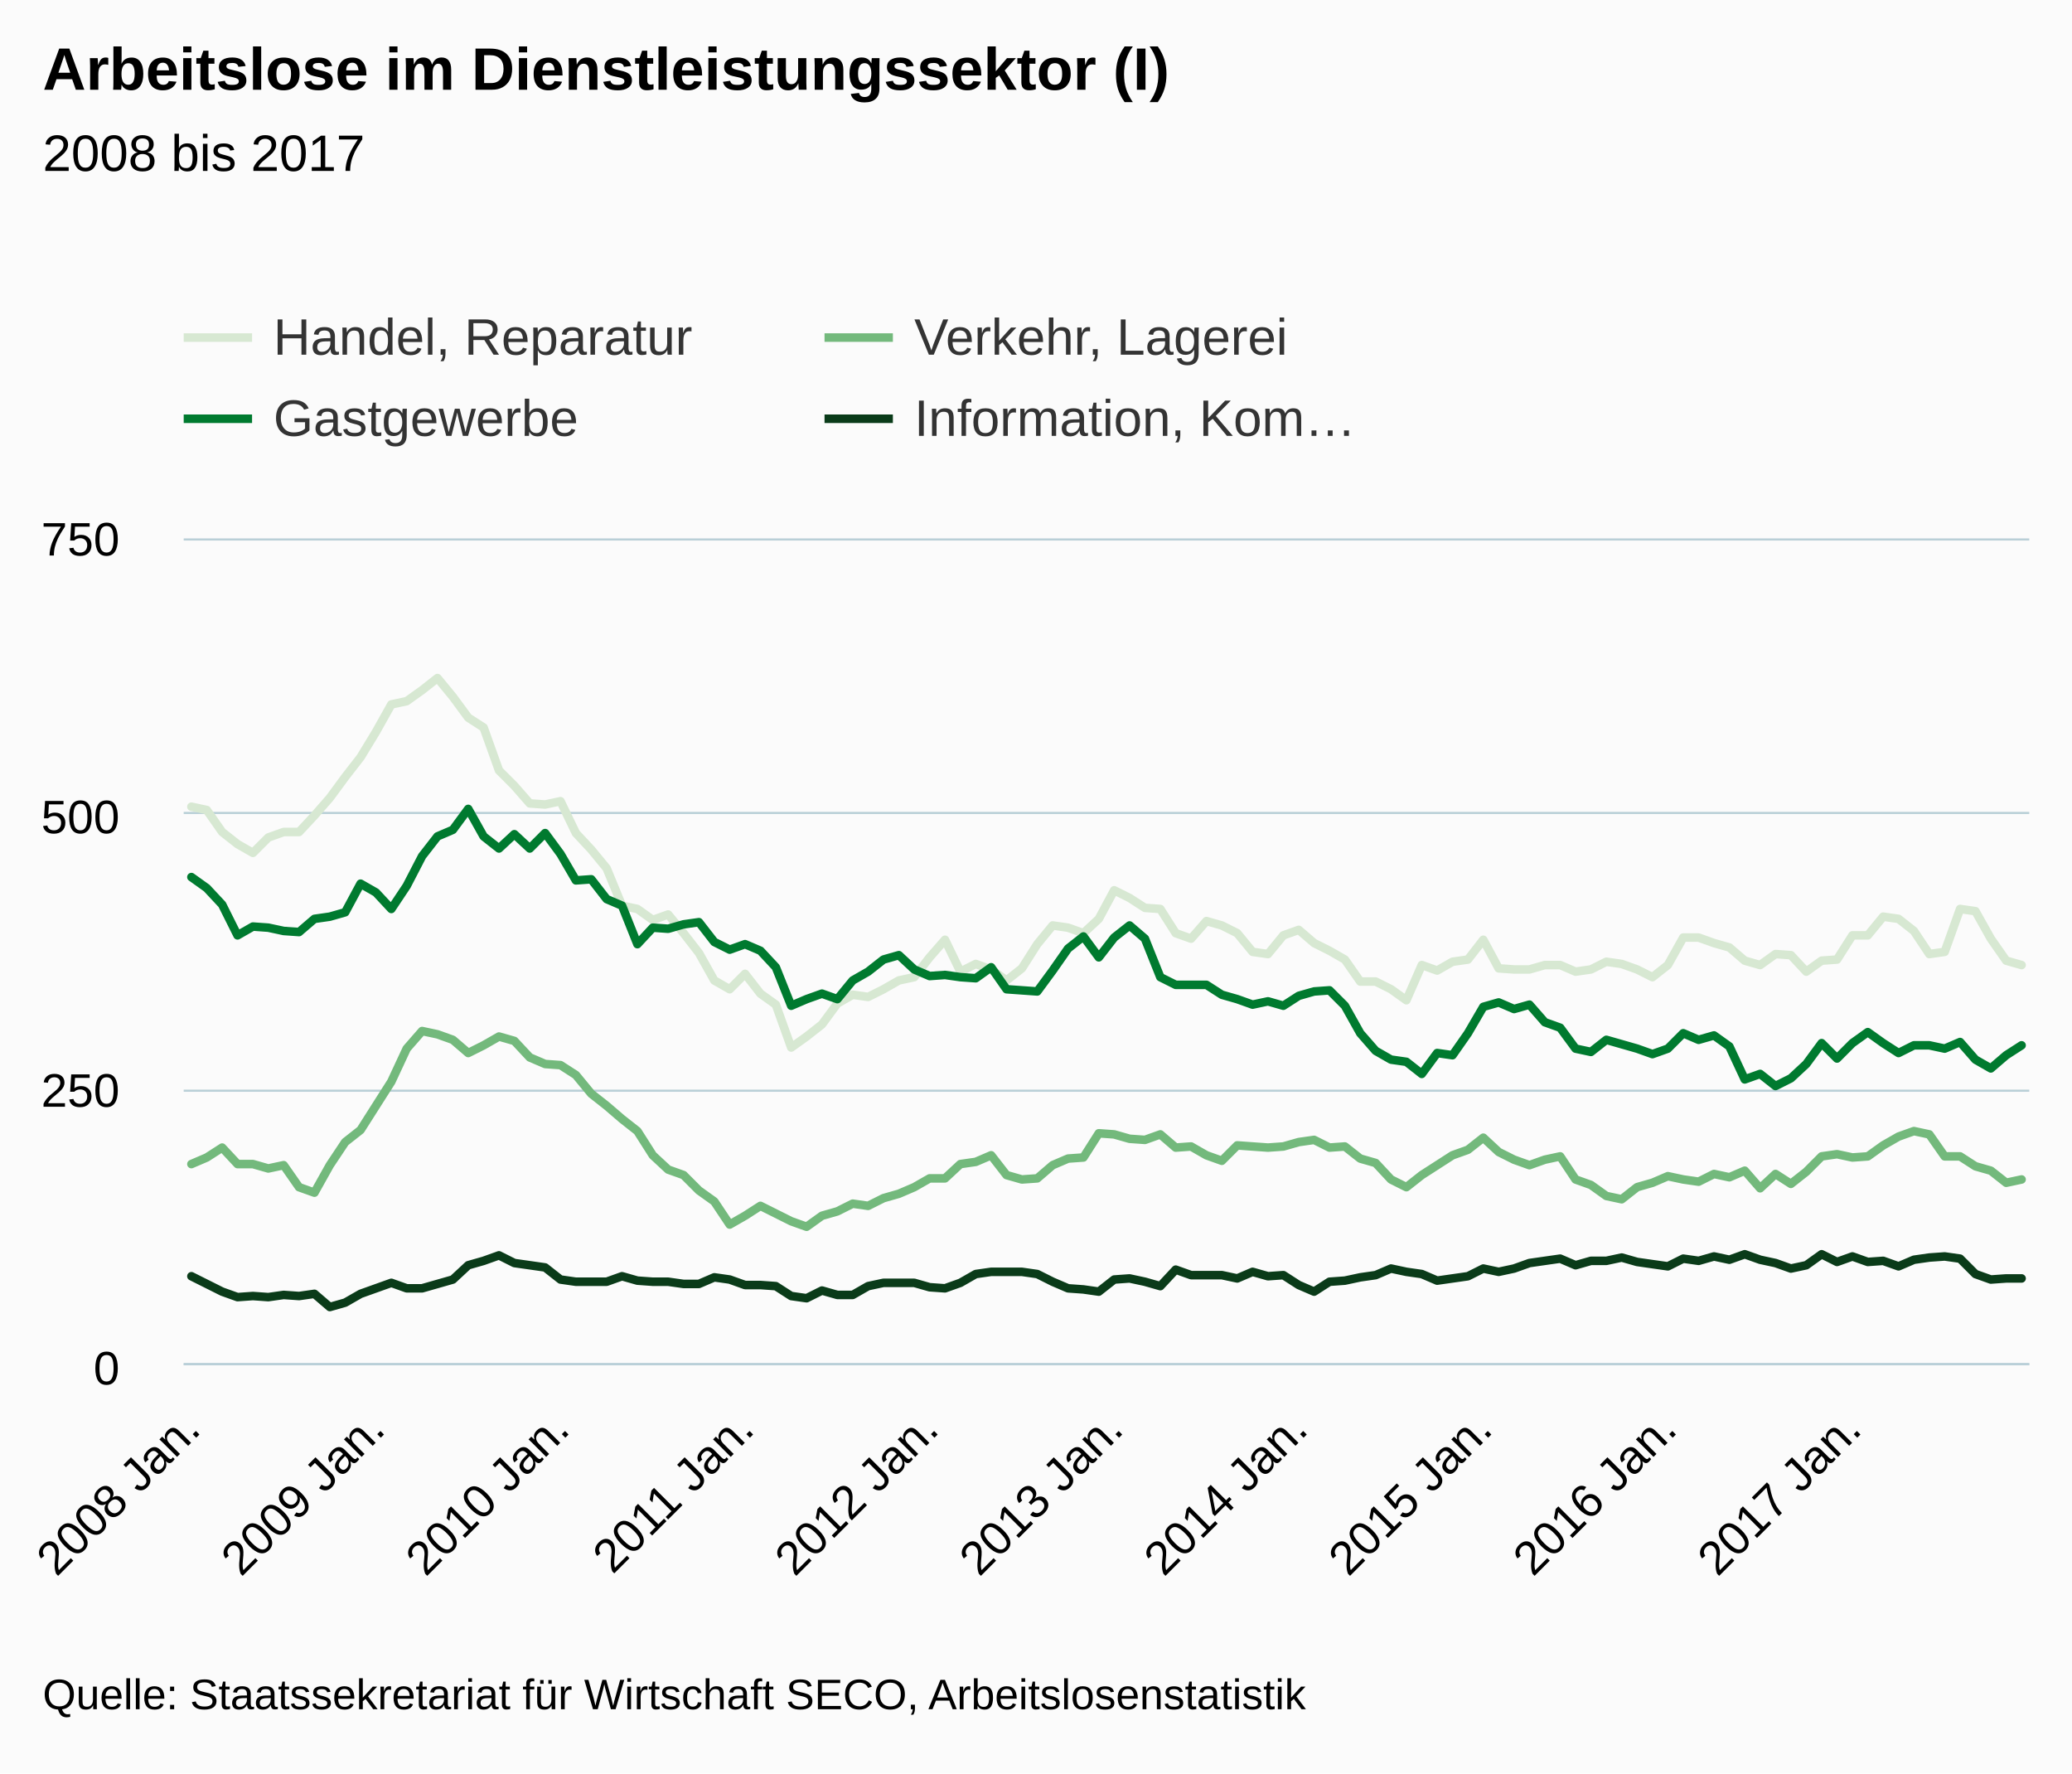
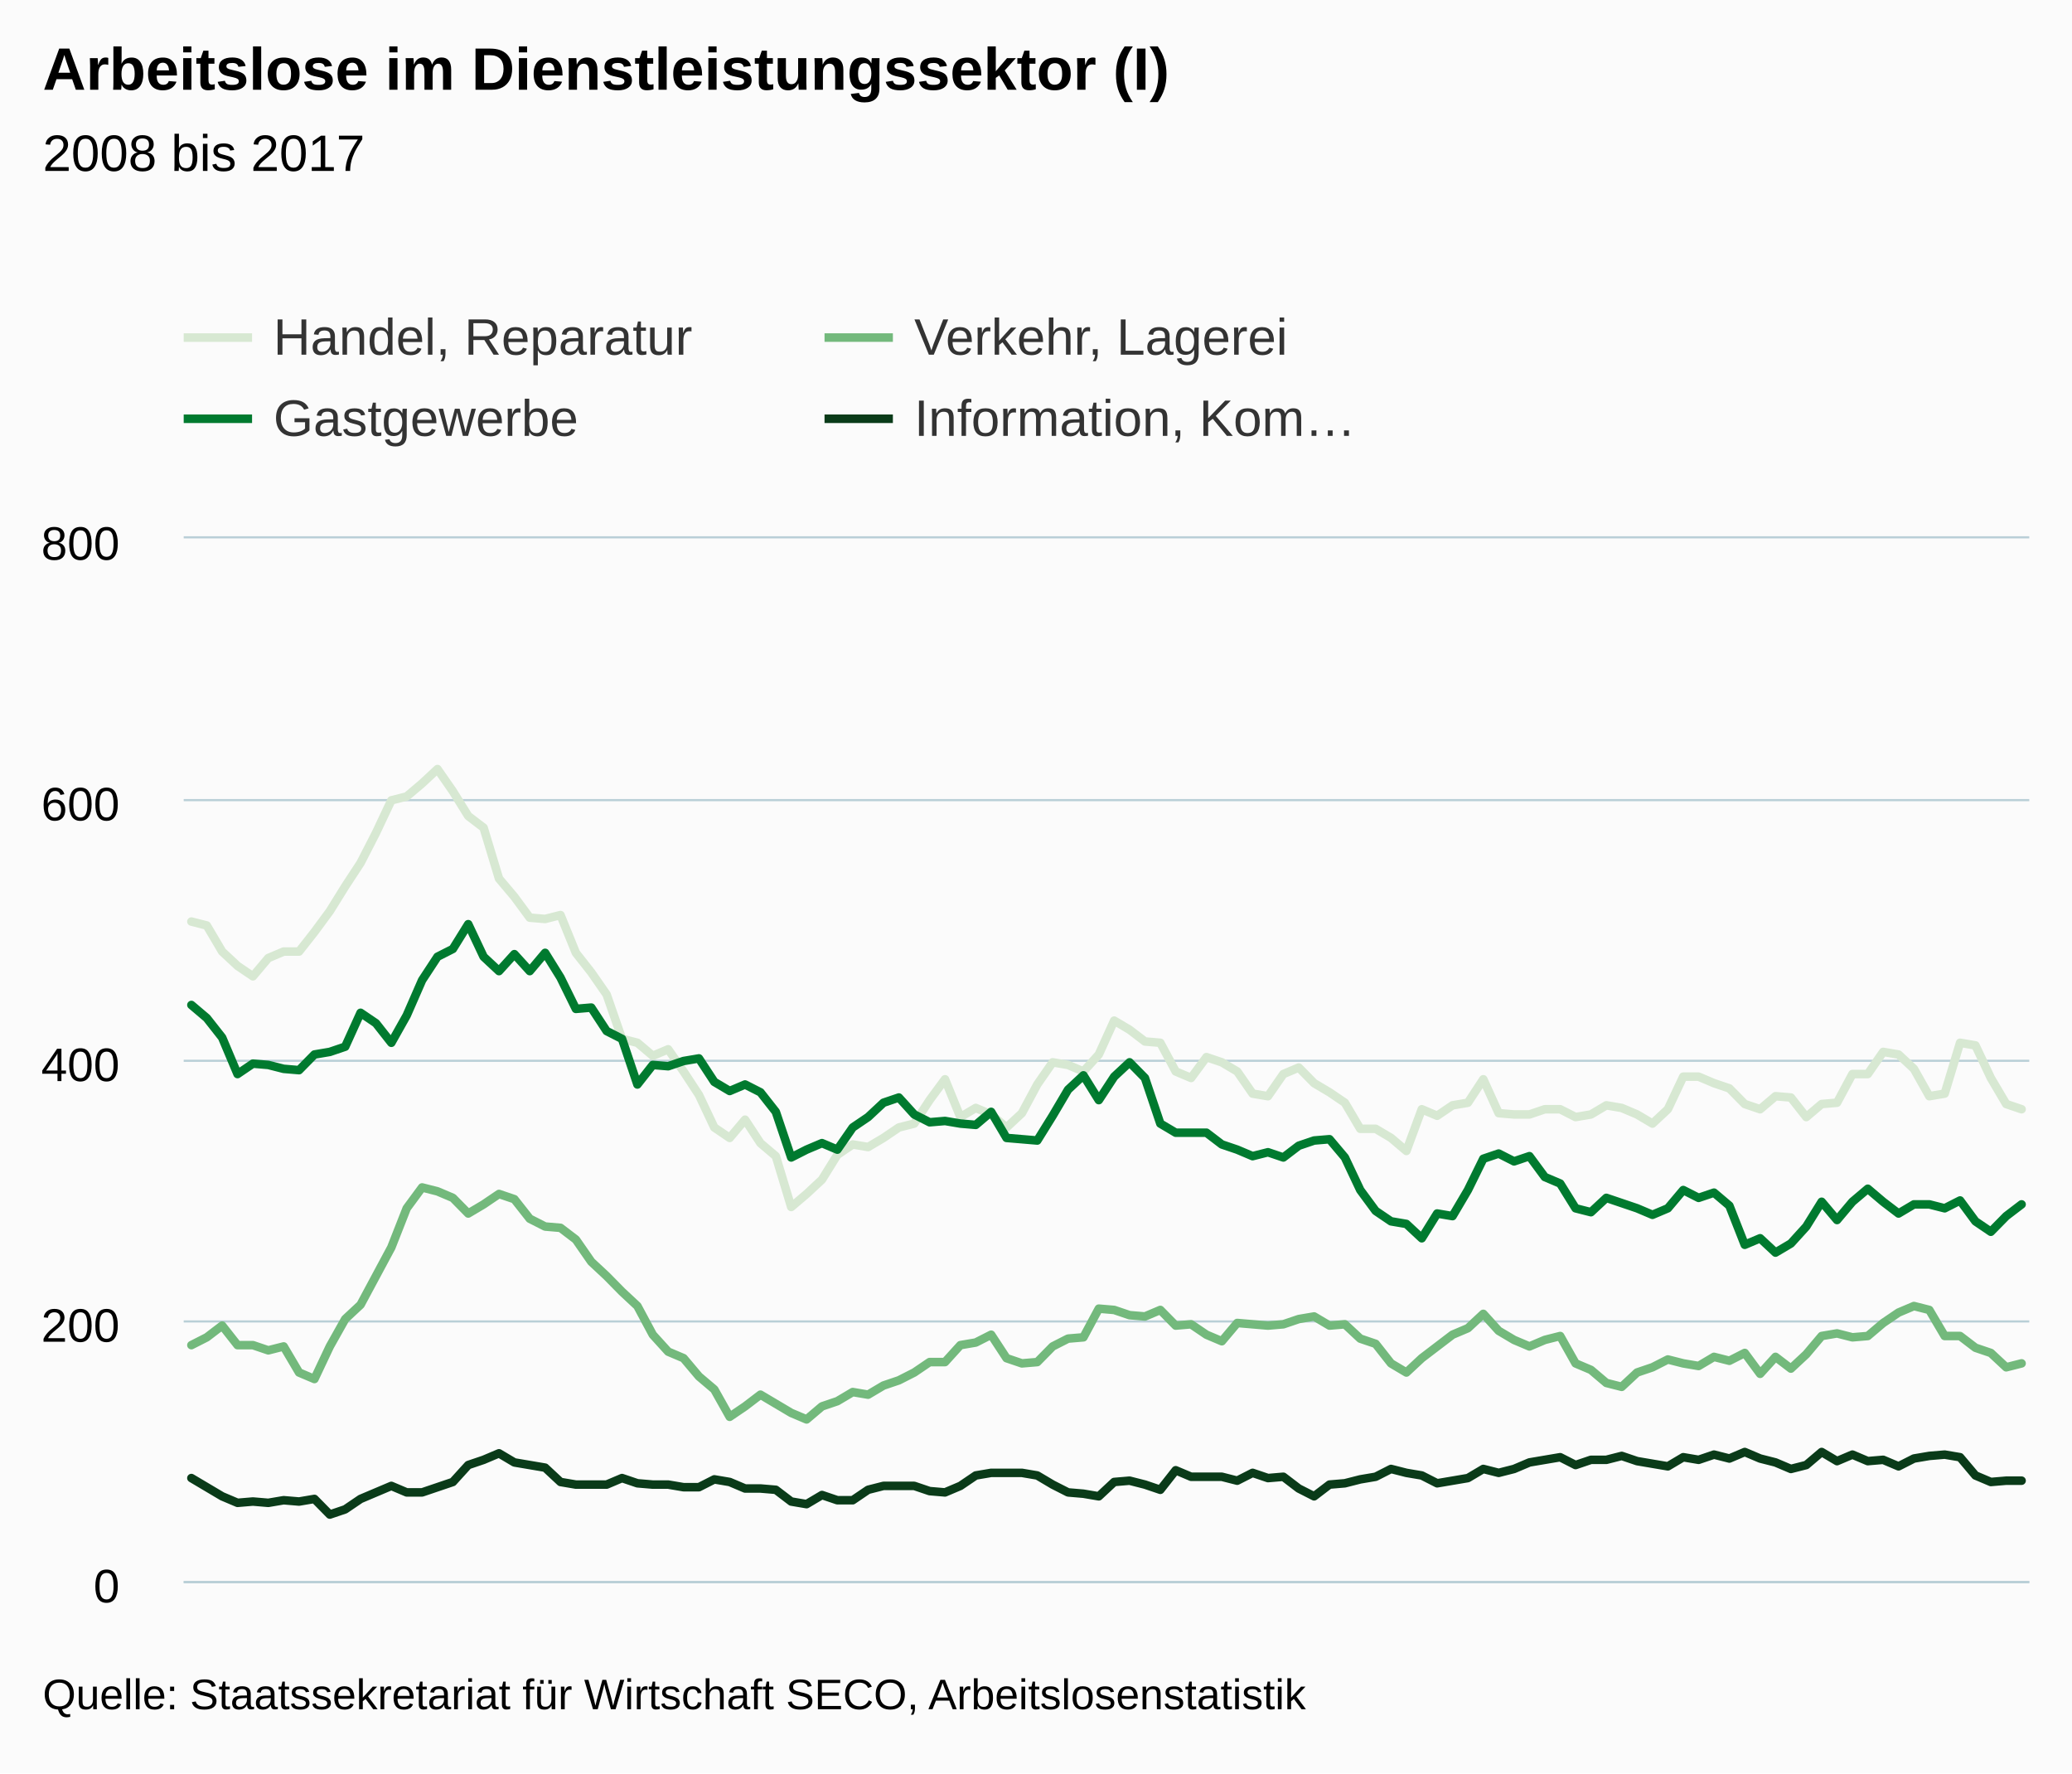
<svg xmlns="http://www.w3.org/2000/svg" version="1.1" class="highcharts-root" style="font-family:arial;font-size:12px;" viewBox="0 0 485 415">
  <defs>
    <clipPath>
-       <rect x="0" y="0" width="432" height="193" fill="none" />
+       <rect x="0" y="0" width="432" height="244" fill="none" />
    </clipPath>
    <clipPath id="a">
-       <rect x="0" y="0" width="432" height="193" fill="none" />
+       <rect x="0" y="0" width="432" height="244" fill="none" />
    </clipPath>
  </defs>
  <rect fill="#fbfbfb" class="highcharts-background" x="0" y="0" width="485" height="415" rx="0" ry="0" />
-   <rect fill="none" class="highcharts-plot-background" x="43" y="126" width="432" height="193" />
+   <rect fill="none" class="highcharts-plot-background" x="43" y="126" width="432" height="244" />
  <g class="highcharts-pane-group" />
  <g class="highcharts-grid highcharts-xaxis-grid ">
-     <path fill="none" class="highcharts-grid-line" d="M 44.5 126 L 44.5 319" opacity="1" />
-     <path fill="none" class="highcharts-grid-line" d="M 87.5 126 L 87.5 319" opacity="1" />
-     <path fill="none" class="highcharts-grid-line" d="M 130.5 126 L 130.5 319" opacity="1" />
-     <path fill="none" class="highcharts-grid-line" d="M 173.5 126 L 173.5 319" opacity="1" />
-     <path fill="none" class="highcharts-grid-line" d="M 217.5 126 L 217.5 319" opacity="1" />
-     <path fill="none" class="highcharts-grid-line" d="M 260.5 126 L 260.5 319" opacity="1" />
-     <path fill="none" class="highcharts-grid-line" d="M 303.5 126 L 303.5 319" opacity="1" />
-     <path fill="none" class="highcharts-grid-line" d="M 346.5 126 L 346.5 319" opacity="1" />
-     <path fill="none" class="highcharts-grid-line" d="M 389.5 126 L 389.5 319" opacity="1" />
-     <path fill="none" class="highcharts-grid-line" d="M 433.5 126 L 433.5 319" opacity="1" />
+     <path fill="none" class="highcharts-grid-line" d="M 44.5 126 L 44.5 370" opacity="1" />
+     <path fill="none" class="highcharts-grid-line" d="M 87.5 126 L 87.5 370" opacity="1" />
+     <path fill="none" class="highcharts-grid-line" d="M 130.5 126 L 130.5 370" opacity="1" />
+     <path fill="none" class="highcharts-grid-line" d="M 173.5 126 L 173.5 370" opacity="1" />
+     <path fill="none" class="highcharts-grid-line" d="M 217.5 126 L 217.5 370" opacity="1" />
+     <path fill="none" class="highcharts-grid-line" d="M 260.5 126 L 260.5 370" opacity="1" />
+     <path fill="none" class="highcharts-grid-line" d="M 303.5 126 L 303.5 370" opacity="1" />
+     <path fill="none" class="highcharts-grid-line" d="M 346.5 126 L 346.5 370" opacity="1" />
+     <path fill="none" class="highcharts-grid-line" d="M 389.5 126 L 389.5 370" opacity="1" />
+     <path fill="none" class="highcharts-grid-line" d="M 433.5 126 L 433.5 370" opacity="1" />
  </g>
  <g class="highcharts-grid highcharts-yaxis-grid ">
-     <path fill="none" stroke="#B9CFD7" stroke-width="0.5" class="highcharts-grid-line" d="M 43 319.25 L 475 319.25" opacity="1" />
-     <path fill="none" stroke="#B9CFD7" stroke-width="0.5" class="highcharts-grid-line" d="M 43 255.25 L 475 255.25" opacity="1" />
-     <path fill="none" stroke="#B9CFD7" stroke-width="0.5" class="highcharts-grid-line" d="M 43 190.25 L 475 190.25" opacity="1" />
-     <path fill="none" stroke="#B9CFD7" stroke-width="0.5" class="highcharts-grid-line" d="M 43 126.25 L 475 126.25" opacity="1" />
+     <path fill="none" stroke="#B9CFD7" stroke-width="0.5" class="highcharts-grid-line" d="M 43 370.25 L 475 370.25" opacity="1" />
+     <path fill="none" stroke="#B9CFD7" stroke-width="0.5" class="highcharts-grid-line" d="M 43 309.25 L 475 309.25" opacity="1" />
+     <path fill="none" stroke="#B9CFD7" stroke-width="0.5" class="highcharts-grid-line" d="M 43 248.25 L 475 248.25" opacity="1" />
+     <path fill="none" stroke="#B9CFD7" stroke-width="0.5" class="highcharts-grid-line" d="M 43 187.25 L 475 187.25" opacity="1" />
+     <path fill="none" stroke="#B9CFD7" stroke-width="0.5" class="highcharts-grid-line" d="M 43 125.75 L 475 125.75" opacity="1" />
  </g>
-   <rect fill="none" class="highcharts-plot-border" x="43" y="126" width="432" height="193" />
+   <rect fill="none" class="highcharts-plot-border" x="43" y="126" width="432" height="244" />
  <g class="highcharts-axis highcharts-xaxis ">
-     <path fill="none" class="highcharts-axis-line" stroke="#B9CFD7" stroke-width="0.5" d="M 43 319.25 L 475 319.25" />
+     <path fill="none" class="highcharts-axis-line" stroke="#B9CFD7" stroke-width="0.5" d="M 43 370.25 L 475 370.25" />
  </g>
  <g class="highcharts-axis highcharts-yaxis ">
-     <path fill="none" class="highcharts-axis-line" d="M 43 126 L 43 319" />
+     <path fill="none" class="highcharts-axis-line" d="M 43 126 L 43 370" />
  </g>
  <g class="highcharts-series-group">
    <g class="highcharts-series highcharts-series-0 highcharts-line-series highcharts-color-undefined " transform="translate(43,126) scale(1 1)" clip-path="url(#a)">
-       <path fill="none" d="M 1.8 62.789 L 5.4 63.561 L 9 68.708 L 12.6 71.539 L 16.2 73.597 L 19.8 69.995 L 23.4 68.708 L 27 68.708 L 30.6 64.848 L 34.2 60.731 L 37.8 55.841 L 41.4 51.209 L 45 45.291 L 48.6 38.857 L 52.2 38.085 L 55.8 35.512 L 59.4 32.681 L 63 37.056 L 66.6 41.945 L 70.2 44.261 L 73.8 54.297 L 77.4 57.9 L 81 62.017 L 84.6 62.275 L 88.2 61.503 L 91.8 68.965 L 95.4 72.825 L 99 77.2 L 102.6 85.949 L 106.2 86.721 L 109.8 89.295 L 113.4 88.008 L 117 92.383 L 120.6 97.015 L 124.2 103.448 L 127.8 105.507 L 131.4 101.904 L 135 106.536 L 138.6 109.109 L 142.2 119.145 L 145.8 116.572 L 149.4 113.741 L 153 108.852 L 156.6 106.793 L 160.2 107.308 L 163.8 105.507 L 167.4 103.448 L 171 102.676 L 174.6 98.044 L 178.2 93.927 L 181.8 101.389 L 185.4 99.588 L 189 100.875 L 192.6 103.448 L 196.2 100.617 L 199.8 94.956 L 203.4 90.581 L 207 91.096 L 210.6 92.383 L 214.2 89.037 L 217.8 82.347 L 221.4 84.148 L 225 86.464 L 228.6 86.721 L 232.2 92.383 L 235.8 93.669 L 239.4 89.552 L 243 90.581 L 246.6 92.383 L 250.2 96.757 L 253.8 97.272 L 257.4 92.897 L 261 91.611 L 264.6 94.699 L 268.2 96.5 L 271.8 98.559 L 275.4 103.705 L 279 103.705 L 282.6 105.507 L 286.2 108.08 L 289.8 99.845 L 293.4 101.132 L 297 99.073 L 300.6 98.559 L 304.2 93.927 L 307.8 100.617 L 311.4 100.875 L 315 100.875 L 318.6 99.845 L 322.2 99.845 L 325.8 101.389 L 329.4 100.875 L 333 99.073 L 336.6 99.588 L 340.2 100.875 L 343.8 102.676 L 347.4 99.845 L 351 93.412 L 354.6 93.412 L 358.2 94.699 L 361.8 95.728 L 365.4 98.816 L 369 99.845 L 372.6 97.272 L 376.2 97.529 L 379.8 101.389 L 383.4 98.816 L 387 98.559 L 390.6 92.897 L 394.2 92.897 L 397.8 88.523 L 401.4 89.037 L 405 91.868 L 408.6 97.272 L 412.2 96.757 L 415.8 86.721 L 419.4 87.236 L 423 93.669 L 426.6 98.816 L 430.2 99.845" class="highcharts-graph" stroke="#D7E8D2" stroke-width="2" stroke-linejoin="round" stroke-linecap="round" />
+       <path fill="none" d="M 1.8 89.67 L 5.4 90.585 L 9 96.685 L 12.6 100.04 L 16.2 102.48 L 19.8 98.21 L 23.4 96.685 L 27 96.685 L 30.6 92.11 L 34.2 87.23 L 37.8 81.435 L 41.4 75.945 L 45 68.93 L 48.6 61.305 L 52.2 60.39 L 55.8 57.34 L 59.4 53.985 L 63 59.17 L 66.6 64.965 L 70.2 67.71 L 73.8 79.605 L 77.4 83.875 L 81 88.755 L 84.6 89.06 L 88.2 88.145 L 91.8 96.99 L 95.4 101.565 L 99 106.75 L 102.6 117.12 L 106.2 118.035 L 109.8 121.085 L 113.4 119.56 L 117 124.745 L 120.6 130.235 L 124.2 137.86 L 127.8 140.3 L 131.4 136.03 L 135 141.52 L 138.6 144.57 L 142.2 156.465 L 145.8 153.415 L 149.4 150.06 L 153 144.265 L 156.6 141.825 L 160.2 142.435 L 163.8 140.3 L 167.4 137.86 L 171 136.945 L 174.6 131.455 L 178.2 126.575 L 181.8 135.42 L 185.4 133.285 L 189 134.81 L 192.6 137.86 L 196.2 134.505 L 199.8 127.795 L 203.4 122.61 L 207 123.22 L 210.6 124.745 L 214.2 120.78 L 217.8 112.85 L 221.4 114.985 L 225 117.73 L 228.6 118.035 L 232.2 124.745 L 235.8 126.27 L 239.4 121.39 L 243 122.61 L 246.6 124.745 L 250.2 129.93 L 253.8 130.54 L 257.4 125.355 L 261 123.83 L 264.6 127.49 L 268.2 129.625 L 271.8 132.065 L 275.4 138.165 L 279 138.165 L 282.6 140.3 L 286.2 143.35 L 289.8 133.59 L 293.4 135.115 L 297 132.675 L 300.6 132.065 L 304.2 126.575 L 307.8 134.505 L 311.4 134.81 L 315 134.81 L 318.6 133.59 L 322.2 133.59 L 325.8 135.42 L 329.4 134.81 L 333 132.675 L 336.6 133.285 L 340.2 134.81 L 343.8 136.945 L 347.4 133.59 L 351 125.965 L 354.6 125.965 L 358.2 127.49 L 361.8 128.71 L 365.4 132.37 L 369 133.59 L 372.6 130.54 L 376.2 130.845 L 379.8 135.42 L 383.4 132.37 L 387 132.065 L 390.6 125.355 L 394.2 125.355 L 397.8 120.17 L 401.4 120.78 L 405 124.135 L 408.6 130.54 L 412.2 129.93 L 415.8 118.035 L 419.4 118.645 L 423 126.27 L 426.6 132.37 L 430.2 133.59" class="highcharts-graph" stroke="#D7E8D2" stroke-width="2" stroke-linejoin="round" stroke-linecap="round" />
    </g>
    <g class="highcharts-markers highcharts-series-0 highcharts-line-series highcharts-color-undefined " transform="translate(43,126) scale(1 1)" clip-path="none" />
    <g class="highcharts-series highcharts-series-1 highcharts-line-series highcharts-color-undefined " transform="translate(43,126) scale(1 1)" clip-path="url(#a)">
-       <path fill="none" d="M 1.8 146.423 L 5.4 144.879 L 9 142.563 L 12.6 146.423 L 16.2 146.423 L 19.8 147.452 L 23.4 146.68 L 27 151.827 L 30.6 153.113 L 34.2 146.68 L 37.8 141.276 L 41.4 138.445 L 45 132.784 L 48.6 127.123 L 52.2 119.403 L 55.8 115.285 L 59.4 116.057 L 63 117.344 L 66.6 120.432 L 70.2 118.631 L 73.8 116.572 L 77.4 117.601 L 81 121.461 L 84.6 123.005 L 88.2 123.263 L 91.8 125.579 L 95.4 129.953 L 99 132.784 L 102.6 135.872 L 106.2 138.703 L 109.8 144.364 L 113.4 147.709 L 117 148.996 L 120.6 152.599 L 124.2 155.172 L 127.8 160.576 L 131.4 158.517 L 135 156.201 L 138.6 158.003 L 142.2 159.804 L 145.8 161.091 L 149.4 158.517 L 153 157.488 L 156.6 155.687 L 160.2 156.201 L 163.8 154.4 L 167.4 153.371 L 171 151.827 L 174.6 149.768 L 178.2 149.768 L 181.8 146.423 L 185.4 145.908 L 189 144.364 L 192.6 148.996 L 196.2 150.025 L 199.8 149.768 L 203.4 146.68 L 207 145.136 L 210.6 144.879 L 214.2 139.217 L 217.8 139.475 L 221.4 140.504 L 225 140.761 L 228.6 139.475 L 232.2 142.563 L 235.8 142.305 L 239.4 144.364 L 243 145.651 L 246.6 142.048 L 250.2 142.305 L 253.8 142.563 L 257.4 142.305 L 261 141.276 L 264.6 140.761 L 268.2 142.563 L 271.8 142.305 L 275.4 145.136 L 279 146.165 L 282.6 150.025 L 286.2 151.827 L 289.8 148.996 L 293.4 146.68 L 297 144.364 L 300.6 143.077 L 304.2 140.247 L 307.8 143.592 L 311.4 145.393 L 315 146.68 L 318.6 145.393 L 322.2 144.621 L 325.8 150.025 L 329.4 151.312 L 333 153.885 L 336.6 154.657 L 340.2 151.827 L 343.8 150.797 L 347.4 149.253 L 351 150.025 L 354.6 150.54 L 358.2 148.739 L 361.8 149.511 L 365.4 147.967 L 369 152.084 L 372.6 148.739 L 376.2 151.055 L 379.8 148.224 L 383.4 144.621 L 387 144.107 L 390.6 144.879 L 394.2 144.621 L 397.8 142.048 L 401.4 139.989 L 405 138.703 L 408.6 139.475 L 412.2 144.621 L 415.8 144.621 L 419.4 146.937 L 423 147.967 L 426.6 150.797 L 430.2 150.025" class="highcharts-graph" stroke="#73B97C" stroke-width="2" stroke-linejoin="round" stroke-linecap="round" />
+       <path fill="none" d="M 1.8 188.795 L 5.4 186.965 L 9 184.22 L 12.6 188.795 L 16.2 188.795 L 19.8 190.015 L 23.4 189.1 L 27 195.2 L 30.6 196.725 L 34.2 189.1 L 37.8 182.695 L 41.4 179.34 L 45 172.63 L 48.6 165.92 L 52.2 156.77 L 55.8 151.89 L 59.4 152.805 L 63 154.33 L 66.6 157.99 L 70.2 155.855 L 73.8 153.415 L 77.4 154.635 L 81 159.21 L 84.6 161.04 L 88.2 161.345 L 91.8 164.09 L 95.4 169.275 L 99 172.63 L 102.6 176.29 L 106.2 179.645 L 109.8 186.355 L 113.4 190.32 L 117 191.845 L 120.6 196.115 L 124.2 199.165 L 127.8 205.57 L 131.4 203.13 L 135 200.385 L 138.6 202.52 L 142.2 204.655 L 145.8 206.18 L 149.4 203.13 L 153 201.91 L 156.6 199.775 L 160.2 200.385 L 163.8 198.25 L 167.4 197.03 L 171 195.2 L 174.6 192.76 L 178.2 192.76 L 181.8 188.795 L 185.4 188.185 L 189 186.355 L 192.6 191.845 L 196.2 193.065 L 199.8 192.76 L 203.4 189.1 L 207 187.27 L 210.6 186.965 L 214.2 180.255 L 217.8 180.56 L 221.4 181.78 L 225 182.085 L 228.6 180.56 L 232.2 184.22 L 235.8 183.915 L 239.4 186.355 L 243 187.88 L 246.6 183.61 L 250.2 183.915 L 253.8 184.22 L 257.4 183.915 L 261 182.695 L 264.6 182.085 L 268.2 184.22 L 271.8 183.915 L 275.4 187.27 L 279 188.49 L 282.6 193.065 L 286.2 195.2 L 289.8 191.845 L 293.4 189.1 L 297 186.355 L 300.6 184.83 L 304.2 181.475 L 307.8 185.44 L 311.4 187.575 L 315 189.1 L 318.6 187.575 L 322.2 186.66 L 325.8 193.065 L 329.4 194.59 L 333 197.64 L 336.6 198.555 L 340.2 195.2 L 343.8 193.98 L 347.4 192.15 L 351 193.065 L 354.6 193.675 L 358.2 191.54 L 361.8 192.455 L 365.4 190.625 L 369 195.505 L 372.6 191.54 L 376.2 194.285 L 379.8 190.93 L 383.4 186.66 L 387 186.05 L 390.6 186.965 L 394.2 186.66 L 397.8 183.61 L 401.4 181.17 L 405 179.645 L 408.6 180.56 L 412.2 186.66 L 415.8 186.66 L 419.4 189.405 L 423 190.625 L 426.6 193.98 L 430.2 193.065" class="highcharts-graph" stroke="#73B97C" stroke-width="2" stroke-linejoin="round" stroke-linecap="round" />
    </g>
    <g class="highcharts-markers highcharts-series-1 highcharts-line-series highcharts-color-undefined " transform="translate(43,126) scale(1 1)" clip-path="none" />
    <g class="highcharts-series highcharts-series-2 highcharts-line-series highcharts-color-undefined " transform="translate(43,126) scale(1 1)" clip-path="url(#a)">
-       <path fill="none" d="M 1.8 79.259 L 5.4 81.832 L 9 85.692 L 12.6 92.897 L 16.2 90.839 L 19.8 91.096 L 23.4 91.868 L 27 92.125 L 30.6 89.037 L 34.2 88.523 L 37.8 87.493 L 41.4 80.803 L 45 82.861 L 48.6 86.721 L 52.2 81.317 L 55.8 74.369 L 59.4 69.737 L 63 68.193 L 66.6 63.304 L 70.2 69.737 L 73.8 72.568 L 77.4 69.223 L 81 72.568 L 84.6 68.965 L 88.2 73.855 L 91.8 80.031 L 95.4 79.773 L 99 84.405 L 102.6 85.949 L 106.2 94.956 L 109.8 91.096 L 113.4 91.353 L 117 90.324 L 120.6 89.809 L 124.2 94.441 L 127.8 96.243 L 131.4 94.956 L 135 96.5 L 138.6 100.36 L 142.2 109.367 L 145.8 107.823 L 149.4 106.536 L 153 107.823 L 156.6 103.448 L 160.2 101.389 L 163.8 98.559 L 167.4 97.529 L 171 100.875 L 174.6 102.419 L 178.2 102.161 L 181.8 102.676 L 185.4 102.933 L 189 100.36 L 192.6 105.507 L 196.2 105.764 L 199.8 106.021 L 203.4 101.132 L 207 95.985 L 210.6 93.155 L 214.2 98.044 L 217.8 93.412 L 221.4 90.581 L 225 93.669 L 228.6 102.676 L 232.2 104.477 L 235.8 104.477 L 239.4 104.477 L 243 106.793 L 246.6 107.823 L 250.2 109.109 L 253.8 108.337 L 257.4 109.367 L 261 107.051 L 264.6 106.021 L 268.2 105.764 L 271.8 109.367 L 275.4 115.8 L 279 119.917 L 282.6 121.976 L 286.2 122.491 L 289.8 125.321 L 293.4 120.432 L 297 120.947 L 300.6 115.8 L 304.2 109.624 L 307.8 108.595 L 311.4 110.139 L 315 109.109 L 318.6 113.227 L 322.2 114.513 L 325.8 119.403 L 329.4 120.175 L 333 117.344 L 336.6 118.373 L 340.2 119.403 L 343.8 120.689 L 347.4 119.403 L 351 115.8 L 354.6 117.344 L 358.2 116.315 L 361.8 118.888 L 365.4 126.608 L 369 125.321 L 372.6 128.152 L 376.2 126.351 L 379.8 123.005 L 383.4 118.116 L 387 121.719 L 390.6 118.116 L 394.2 115.543 L 397.8 118.116 L 401.4 120.432 L 405 118.631 L 408.6 118.631 L 412.2 119.403 L 415.8 117.859 L 419.4 121.976 L 423 124.035 L 426.6 120.947 L 430.2 118.631" class="highcharts-graph" stroke="#007A2F" stroke-width="2" stroke-linejoin="round" stroke-linecap="round" />
+       <path fill="none" d="M 1.8 109.19 L 5.4 112.24 L 9 116.815 L 12.6 125.355 L 16.2 122.915 L 19.8 123.22 L 23.4 124.135 L 27 124.44 L 30.6 120.78 L 34.2 120.17 L 37.8 118.95 L 41.4 111.02 L 45 113.46 L 48.6 118.035 L 52.2 111.63 L 55.8 103.395 L 59.4 97.905 L 63 96.075 L 66.6 90.28 L 70.2 97.905 L 73.8 101.26 L 77.4 97.295 L 81 101.26 L 84.6 96.99 L 88.2 102.785 L 91.8 110.105 L 95.4 109.8 L 99 115.29 L 102.6 117.12 L 106.2 127.795 L 109.8 123.22 L 113.4 123.525 L 117 122.305 L 120.6 121.695 L 124.2 127.185 L 127.8 129.32 L 131.4 127.795 L 135 129.625 L 138.6 134.2 L 142.2 144.875 L 145.8 143.045 L 149.4 141.52 L 153 143.045 L 156.6 137.86 L 160.2 135.42 L 163.8 132.065 L 167.4 130.845 L 171 134.81 L 174.6 136.64 L 178.2 136.335 L 181.8 136.945 L 185.4 137.25 L 189 134.2 L 192.6 140.3 L 196.2 140.605 L 199.8 140.91 L 203.4 135.115 L 207 129.015 L 210.6 125.66 L 214.2 131.455 L 217.8 125.965 L 221.4 122.61 L 225 126.27 L 228.6 136.945 L 232.2 139.08 L 235.8 139.08 L 239.4 139.08 L 243 141.825 L 246.6 143.045 L 250.2 144.57 L 253.8 143.655 L 257.4 144.875 L 261 142.13 L 264.6 140.91 L 268.2 140.605 L 271.8 144.875 L 275.4 152.5 L 279 157.38 L 282.6 159.82 L 286.2 160.43 L 289.8 163.785 L 293.4 157.99 L 297 158.6 L 300.6 152.5 L 304.2 145.18 L 307.8 143.96 L 311.4 145.79 L 315 144.57 L 318.6 149.45 L 322.2 150.975 L 325.8 156.77 L 329.4 157.685 L 333 154.33 L 336.6 155.55 L 340.2 156.77 L 343.8 158.295 L 347.4 156.77 L 351 152.5 L 354.6 154.33 L 358.2 153.11 L 361.8 156.16 L 365.4 165.31 L 369 163.785 L 372.6 167.14 L 376.2 165.005 L 379.8 161.04 L 383.4 155.245 L 387 159.515 L 390.6 155.245 L 394.2 152.195 L 397.8 155.245 L 401.4 157.99 L 405 155.855 L 408.6 155.855 L 412.2 156.77 L 415.8 154.94 L 419.4 159.82 L 423 162.26 L 426.6 158.6 L 430.2 155.855" class="highcharts-graph" stroke="#007A2F" stroke-width="2" stroke-linejoin="round" stroke-linecap="round" />
    </g>
    <g class="highcharts-markers highcharts-series-2 highcharts-line-series highcharts-color-undefined " transform="translate(43,126) scale(1 1)" clip-path="none" />
    <g class="highcharts-series highcharts-series-3 highcharts-line-series highcharts-color-undefined " transform="translate(43,126) scale(1 1)" clip-path="url(#a)">
-       <path fill="none" d="M 1.8 172.671 L 5.4 174.472 L 9 176.273 L 12.6 177.56 L 16.2 177.303 L 19.8 177.56 L 23.4 177.045 L 27 177.303 L 30.6 176.788 L 34.2 179.876 L 37.8 178.847 L 41.4 176.788 L 45 175.501 L 48.6 174.215 L 52.2 175.501 L 55.8 175.501 L 59.4 174.472 L 63 173.443 L 66.6 170.097 L 70.2 169.068 L 73.8 167.781 L 77.4 169.583 L 81 170.097 L 84.6 170.612 L 88.2 173.443 L 91.8 173.957 L 95.4 173.957 L 99 173.957 L 102.6 172.671 L 106.2 173.7 L 109.8 173.957 L 113.4 173.957 L 117 174.472 L 120.6 174.472 L 124.2 172.928 L 127.8 173.443 L 131.4 174.729 L 135 174.729 L 138.6 174.987 L 142.2 177.303 L 145.8 177.817 L 149.4 176.016 L 153 177.045 L 156.6 177.045 L 160.2 174.987 L 163.8 174.215 L 167.4 174.215 L 171 174.215 L 174.6 175.244 L 178.2 175.501 L 181.8 174.215 L 185.4 172.156 L 189 171.641 L 192.6 171.641 L 196.2 171.641 L 199.8 172.156 L 203.4 173.957 L 207 175.501 L 210.6 175.759 L 214.2 176.273 L 217.8 173.443 L 221.4 173.185 L 225 173.957 L 228.6 174.987 L 232.2 171.127 L 235.8 172.413 L 239.4 172.413 L 243 172.413 L 246.6 173.185 L 250.2 171.641 L 253.8 172.671 L 257.4 172.413 L 261 174.729 L 264.6 176.273 L 268.2 173.957 L 271.8 173.7 L 275.4 172.928 L 279 172.413 L 282.6 170.869 L 286.2 171.641 L 289.8 172.156 L 293.4 173.7 L 297 173.185 L 300.6 172.671 L 304.2 170.869 L 307.8 171.641 L 311.4 170.869 L 315 169.583 L 318.6 169.068 L 322.2 168.553 L 325.8 170.097 L 329.4 169.068 L 333 169.068 L 336.6 168.296 L 340.2 169.325 L 343.8 169.84 L 347.4 170.355 L 351 168.553 L 354.6 169.068 L 358.2 168.039 L 361.8 168.811 L 365.4 167.524 L 369 168.811 L 372.6 169.583 L 376.2 170.869 L 379.8 170.097 L 383.4 167.524 L 387 169.325 L 390.6 168.039 L 394.2 169.325 L 397.8 169.068 L 401.4 170.355 L 405 168.811 L 408.6 168.296 L 412.2 168.039 L 415.8 168.553 L 419.4 172.156 L 423 173.443 L 426.6 173.185 L 430.2 173.185" class="highcharts-graph" stroke="#0A3B19" stroke-width="2" stroke-linejoin="round" stroke-linecap="round" />
+       <path fill="none" d="M 1.8 219.905 L 5.4 222.04 L 9 224.175 L 12.6 225.7 L 16.2 225.395 L 19.8 225.7 L 23.4 225.09 L 27 225.395 L 30.6 224.785 L 34.2 228.445 L 37.8 227.225 L 41.4 224.785 L 45 223.26 L 48.6 221.735 L 52.2 223.26 L 55.8 223.26 L 59.4 222.04 L 63 220.82 L 66.6 216.855 L 70.2 215.635 L 73.8 214.11 L 77.4 216.245 L 81 216.855 L 84.6 217.465 L 88.2 220.82 L 91.8 221.43 L 95.4 221.43 L 99 221.43 L 102.6 219.905 L 106.2 221.125 L 109.8 221.43 L 113.4 221.43 L 117 222.04 L 120.6 222.04 L 124.2 220.21 L 127.8 220.82 L 131.4 222.345 L 135 222.345 L 138.6 222.65 L 142.2 225.395 L 145.8 226.005 L 149.4 223.87 L 153 225.09 L 156.6 225.09 L 160.2 222.65 L 163.8 221.735 L 167.4 221.735 L 171 221.735 L 174.6 222.955 L 178.2 223.26 L 181.8 221.735 L 185.4 219.295 L 189 218.685 L 192.6 218.685 L 196.2 218.685 L 199.8 219.295 L 203.4 221.43 L 207 223.26 L 210.6 223.565 L 214.2 224.175 L 217.8 220.82 L 221.4 220.515 L 225 221.43 L 228.6 222.65 L 232.2 218.075 L 235.8 219.6 L 239.4 219.6 L 243 219.6 L 246.6 220.515 L 250.2 218.685 L 253.8 219.905 L 257.4 219.6 L 261 222.345 L 264.6 224.175 L 268.2 221.43 L 271.8 221.125 L 275.4 220.21 L 279 219.6 L 282.6 217.77 L 286.2 218.685 L 289.8 219.295 L 293.4 221.125 L 297 220.515 L 300.6 219.905 L 304.2 217.77 L 307.8 218.685 L 311.4 217.77 L 315 216.245 L 318.6 215.635 L 322.2 215.025 L 325.8 216.855 L 329.4 215.635 L 333 215.635 L 336.6 214.72 L 340.2 215.94 L 343.8 216.55 L 347.4 217.16 L 351 215.025 L 354.6 215.635 L 358.2 214.415 L 361.8 215.33 L 365.4 213.805 L 369 215.33 L 372.6 216.245 L 376.2 217.77 L 379.8 216.855 L 383.4 213.805 L 387 215.94 L 390.6 214.415 L 394.2 215.94 L 397.8 215.635 L 401.4 217.16 L 405 215.33 L 408.6 214.72 L 412.2 214.415 L 415.8 215.025 L 419.4 219.295 L 423 220.82 L 426.6 220.515 L 430.2 220.515" class="highcharts-graph" stroke="#0A3B19" stroke-width="2" stroke-linejoin="round" stroke-linecap="round" />
    </g>
    <g class="highcharts-markers highcharts-series-3 highcharts-line-series highcharts-color-undefined " transform="translate(43,126) scale(1 1)" clip-path="none" />
  </g>
  <text x="10" text-anchor="start" class="highcharts-title" style="color:#000000;font-size:14px;font-weight:bold;fill:#000000;" y="21">
    <tspan>Arbeitslose im Dienstleistungssektor (I)</tspan>
  </text>
  <text x="10" text-anchor="start" class="highcharts-subtitle" style="color:#000000;font-size:12px;font-weight:normal;font-family:arial;fill:#000000;" y="40">
    <tspan>2008 bis 2017</tspan>
  </text>
  <g class="highcharts-legend" transform="translate(35,65)">
    <rect fill="none" class="highcharts-legend-box" rx="0" ry="0" x="0" y="0" width="296" height="49" visibility="visible" />
    <g>
      <g>
        <g class="highcharts-legend-item highcharts-line-series highcharts-color-undefined highcharts-series-0" transform="translate(8,3)">
          <path fill="none" d="M 0 11 L 16 11" class="highcharts-graph" stroke="#D7E8D2" stroke-width="2" />
          <text x="21" style="color:#333333;font-size:12px;font-weight:normal;cursor:pointer;fill:#333333;" text-anchor="start" y="15">
            <tspan>Handel, Reparatur</tspan>
          </text>
        </g>
        <g class="highcharts-legend-item highcharts-line-series highcharts-color-undefined highcharts-series-1" transform="translate(158,3)">
          <path fill="none" d="M 0 11 L 16 11" class="highcharts-graph" stroke="#73B97C" stroke-width="2" />
          <text x="21" y="15" style="color:#333333;font-size:12px;font-weight:normal;cursor:pointer;fill:#333333;" text-anchor="start">
            <tspan>Verkehr, Lagerei</tspan>
          </text>
        </g>
        <g class="highcharts-legend-item highcharts-line-series highcharts-color-undefined highcharts-series-2" transform="translate(8,22)">
          <path fill="none" d="M 0 11 L 16 11" class="highcharts-graph" stroke="#007A2F" stroke-width="2" />
          <text x="21" y="15" style="color:#333333;font-size:12px;font-weight:normal;cursor:pointer;fill:#333333;" text-anchor="start">
            <tspan>Gastgewerbe</tspan>
          </text>
        </g>
        <g class="highcharts-legend-item highcharts-line-series highcharts-color-undefined highcharts-series-3" transform="translate(158,22)">
          <path fill="none" d="M 0 11 L 16 11" class="highcharts-graph" stroke="#0A3B19" stroke-width="2" />
          <text x="21" y="15" style="color:#333333;font-size:12px;font-weight:normal;cursor:pointer;fill:#333333;" text-anchor="start">
            <tspan>Information, Kom…</tspan>
          </text>
        </g>
      </g>
    </g>
  </g>
  <g class="highcharts-axis-labels highcharts-xaxis-labels ">
-     <text x="47.393" style="color:#000000;cursor:default;font-size:11px;fill:#000000;" text-anchor="end" transform="translate(0,0) rotate(-45 47.39272 335)" y="335" opacity="1">
-       <tspan>2008 Jan.</tspan>
-     </text>
-     <text x="90.593" style="color:#000000;cursor:default;font-size:11px;fill:#000000;" text-anchor="end" transform="translate(0,0) rotate(-45 90.59272 335)" y="335" opacity="1">
-       <tspan>2009 Jan.</tspan>
-     </text>
-     <text x="133.793" style="color:#000000;cursor:default;font-size:11px;fill:#000000;" text-anchor="end" transform="translate(0,0) rotate(-45 133.7927 335)" y="335" opacity="1">
-       <tspan>2010 Jan.</tspan>
-     </text>
-     <text x="176.993" style="color:#000000;cursor:default;font-size:11px;fill:#000000;" text-anchor="end" transform="translate(0,0) rotate(-45 176.9927 335)" y="335" opacity="1">
-       <tspan>2011 Jan.</tspan>
-     </text>
-     <text x="220.193" style="color:#000000;cursor:default;font-size:11px;fill:#000000;" text-anchor="end" transform="translate(0,0) rotate(-45 220.1927 335)" y="335" opacity="1">
-       <tspan>2012 Jan.</tspan>
-     </text>
-     <text x="263.393" style="color:#000000;cursor:default;font-size:11px;fill:#000000;" text-anchor="end" transform="translate(0,0) rotate(-45 263.3927 335)" y="335" opacity="1">
-       <tspan>2013 Jan.</tspan>
-     </text>
-     <text x="306.593" style="color:#000000;cursor:default;font-size:11px;fill:#000000;" text-anchor="end" transform="translate(0,0) rotate(-45 306.5927 335)" y="335" opacity="1">
-       <tspan>2014 Jan.</tspan>
-     </text>
-     <text x="349.793" style="color:#000000;cursor:default;font-size:11px;fill:#000000;" text-anchor="end" transform="translate(0,0) rotate(-45 349.7927 335)" y="335" opacity="1">
-       <tspan>2015 Jan.</tspan>
-     </text>
-     <text x="392.993" style="color:#000000;cursor:default;font-size:11px;fill:#000000;" text-anchor="end" transform="translate(0,0) rotate(-45 392.9927 335)" y="335" opacity="1">
-       <tspan>2016 Jan.</tspan>
-     </text>
-     <text x="436.193" style="color:#000000;cursor:default;font-size:11px;fill:#000000;" text-anchor="end" transform="translate(0,0) rotate(-45 436.1927 335)" y="335" opacity="1">
-       <tspan>2017 Jan.</tspan>
-     </text>
+     <text x="44.8" style="color:#000000;cursor:default;font-size:11px;fill:#000000;" text-anchor="middle" transform="translate(0,0)" y="389" opacity="1" />
+     <text x="88" style="color:#000000;cursor:default;font-size:11px;fill:#000000;" text-anchor="middle" transform="translate(0,0)" y="389" opacity="1" />
+     <text x="131.2" style="color:#000000;cursor:default;font-size:11px;fill:#000000;" text-anchor="middle" transform="translate(0,0)" y="389" opacity="1" />
+     <text x="174.4" style="color:#000000;cursor:default;font-size:11px;fill:#000000;" text-anchor="middle" transform="translate(0,0)" y="389" opacity="1" />
+     <text x="217.6" style="color:#000000;cursor:default;font-size:11px;fill:#000000;" text-anchor="middle" transform="translate(0,0)" y="389" opacity="1" />
+     <text x="260.8" style="color:#000000;cursor:default;font-size:11px;fill:#000000;" text-anchor="middle" transform="translate(0,0)" y="389" opacity="1" />
+     <text x="304" style="color:#000000;cursor:default;font-size:11px;fill:#000000;" text-anchor="middle" transform="translate(0,0)" y="389" opacity="1" />
+     <text x="347.2" style="color:#000000;cursor:default;font-size:11px;fill:#000000;" text-anchor="middle" transform="translate(0,0)" y="389" opacity="1" />
+     <text x="390.4" style="color:#000000;cursor:default;font-size:11px;fill:#000000;" text-anchor="middle" transform="translate(0,0)" y="389" opacity="1" />
+     <text x="433.6" style="color:#000000;cursor:default;font-size:11px;fill:#000000;" text-anchor="middle" transform="translate(0,0)" y="389" opacity="1" />
  </g>
  <g class="highcharts-axis-labels highcharts-yaxis-labels ">
-     <text x="28" style="color:#000000;cursor:default;font-size:11px;fill:#000000;" text-anchor="end" transform="translate(0,0)" y="324" opacity="1">
+     <text x="28" style="color:#000000;cursor:default;font-size:11px;fill:#000000;" text-anchor="end" transform="translate(0,0)" y="375" opacity="1">
      <tspan>0</tspan>
    </text>
-     <text x="28" style="color:#000000;cursor:default;font-size:11px;fill:#000000;" text-anchor="end" transform="translate(0,0)" y="259" opacity="1">
-       <tspan>250</tspan>
+     <text x="28" style="color:#000000;cursor:default;font-size:11px;fill:#000000;" text-anchor="end" transform="translate(0,0)" y="314" opacity="1">
+       <tspan>200</tspan>
    </text>
-     <text x="28" style="color:#000000;cursor:default;font-size:11px;fill:#000000;" text-anchor="end" transform="translate(0,0)" y="195" opacity="1">
-       <tspan>500</tspan>
+     <text x="28" style="color:#000000;cursor:default;font-size:11px;fill:#000000;" text-anchor="end" transform="translate(0,0)" y="253" opacity="1">
+       <tspan>400</tspan>
    </text>
-     <text x="28" style="color:#000000;cursor:default;font-size:11px;fill:#000000;" text-anchor="end" transform="translate(0,0)" y="130" opacity="1">
-       <tspan>750</tspan>
+     <text x="28" style="color:#000000;cursor:default;font-size:11px;fill:#000000;" text-anchor="end" transform="translate(0,0)" y="192" opacity="1">
+       <tspan>600</tspan>
+     </text>
+     <text x="28" style="color:#000000;cursor:default;font-size:11px;fill:#000000;" text-anchor="end" transform="translate(0,0)" y="131" opacity="1">
+       <tspan>800</tspan>
    </text>
  </g>
  <text x="10" class="highcharts-credits" text-anchor="start" style="cursor:default;color:#000000;font-size:10px;fill:#000000;" y="400">
    <tspan>Quelle: Staatssekretariat für Wirtschaft SECO, Arbeitslosenstatistik</tspan>
  </text>
</svg>
